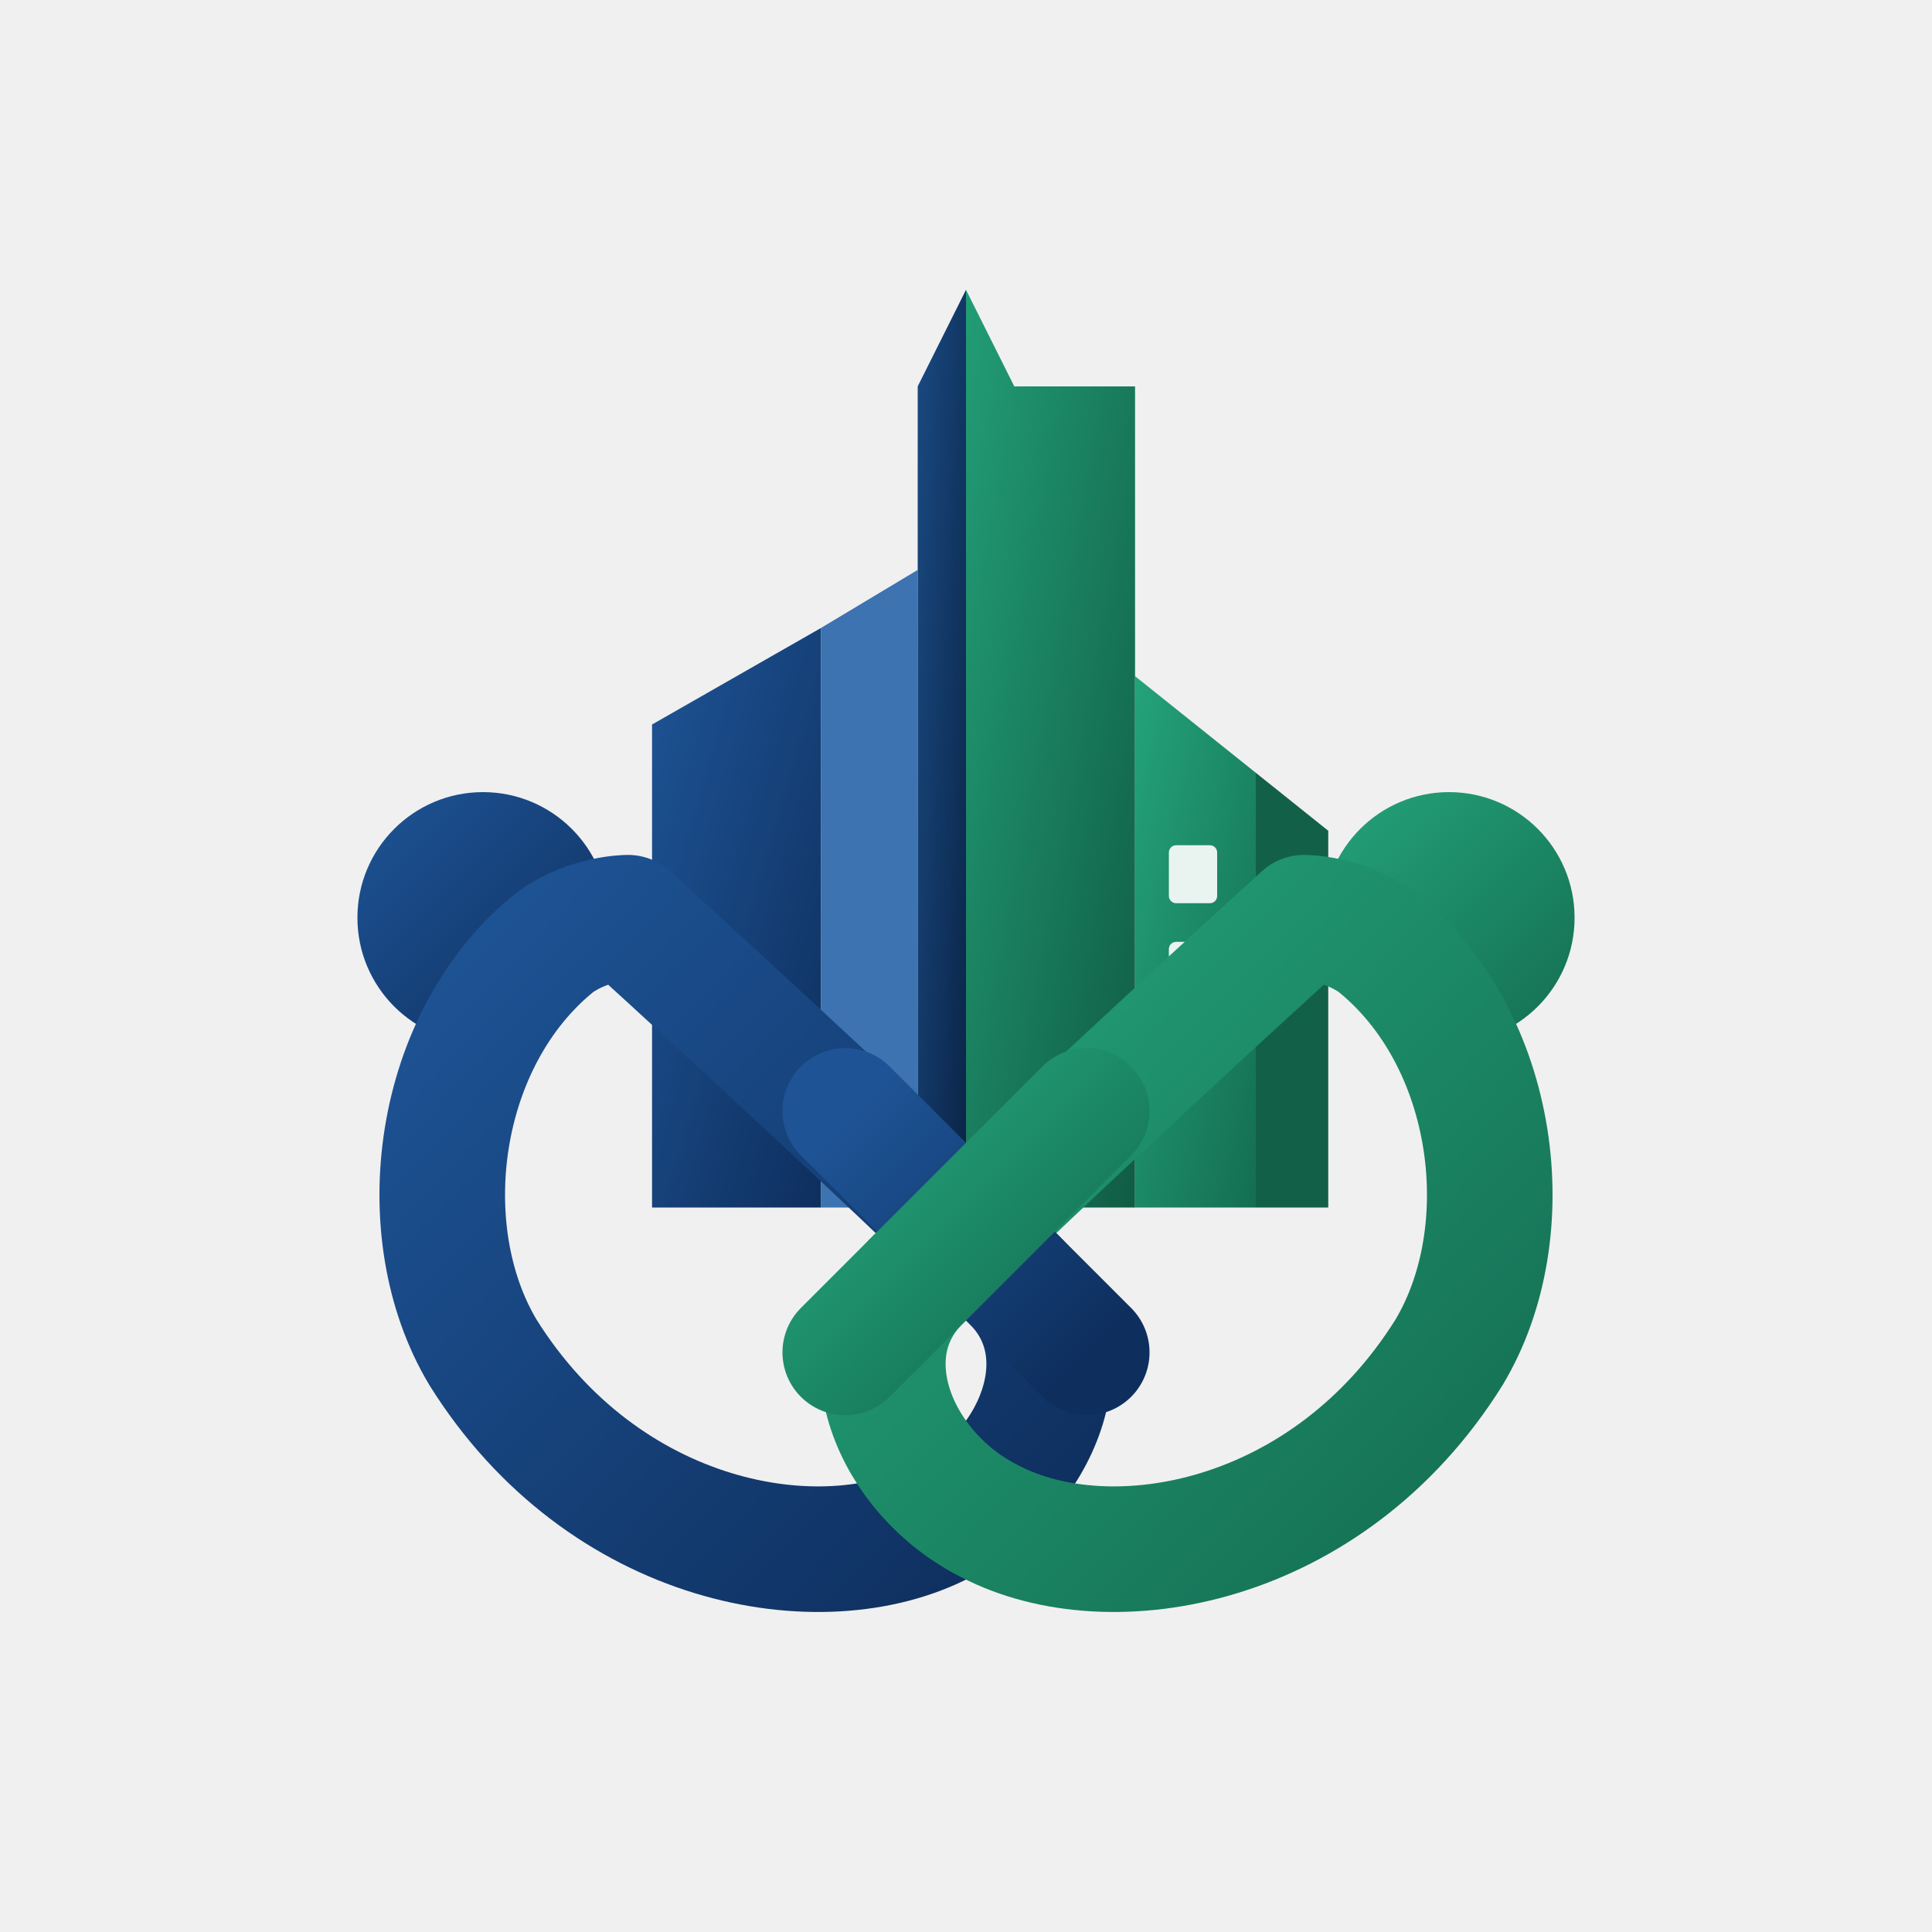
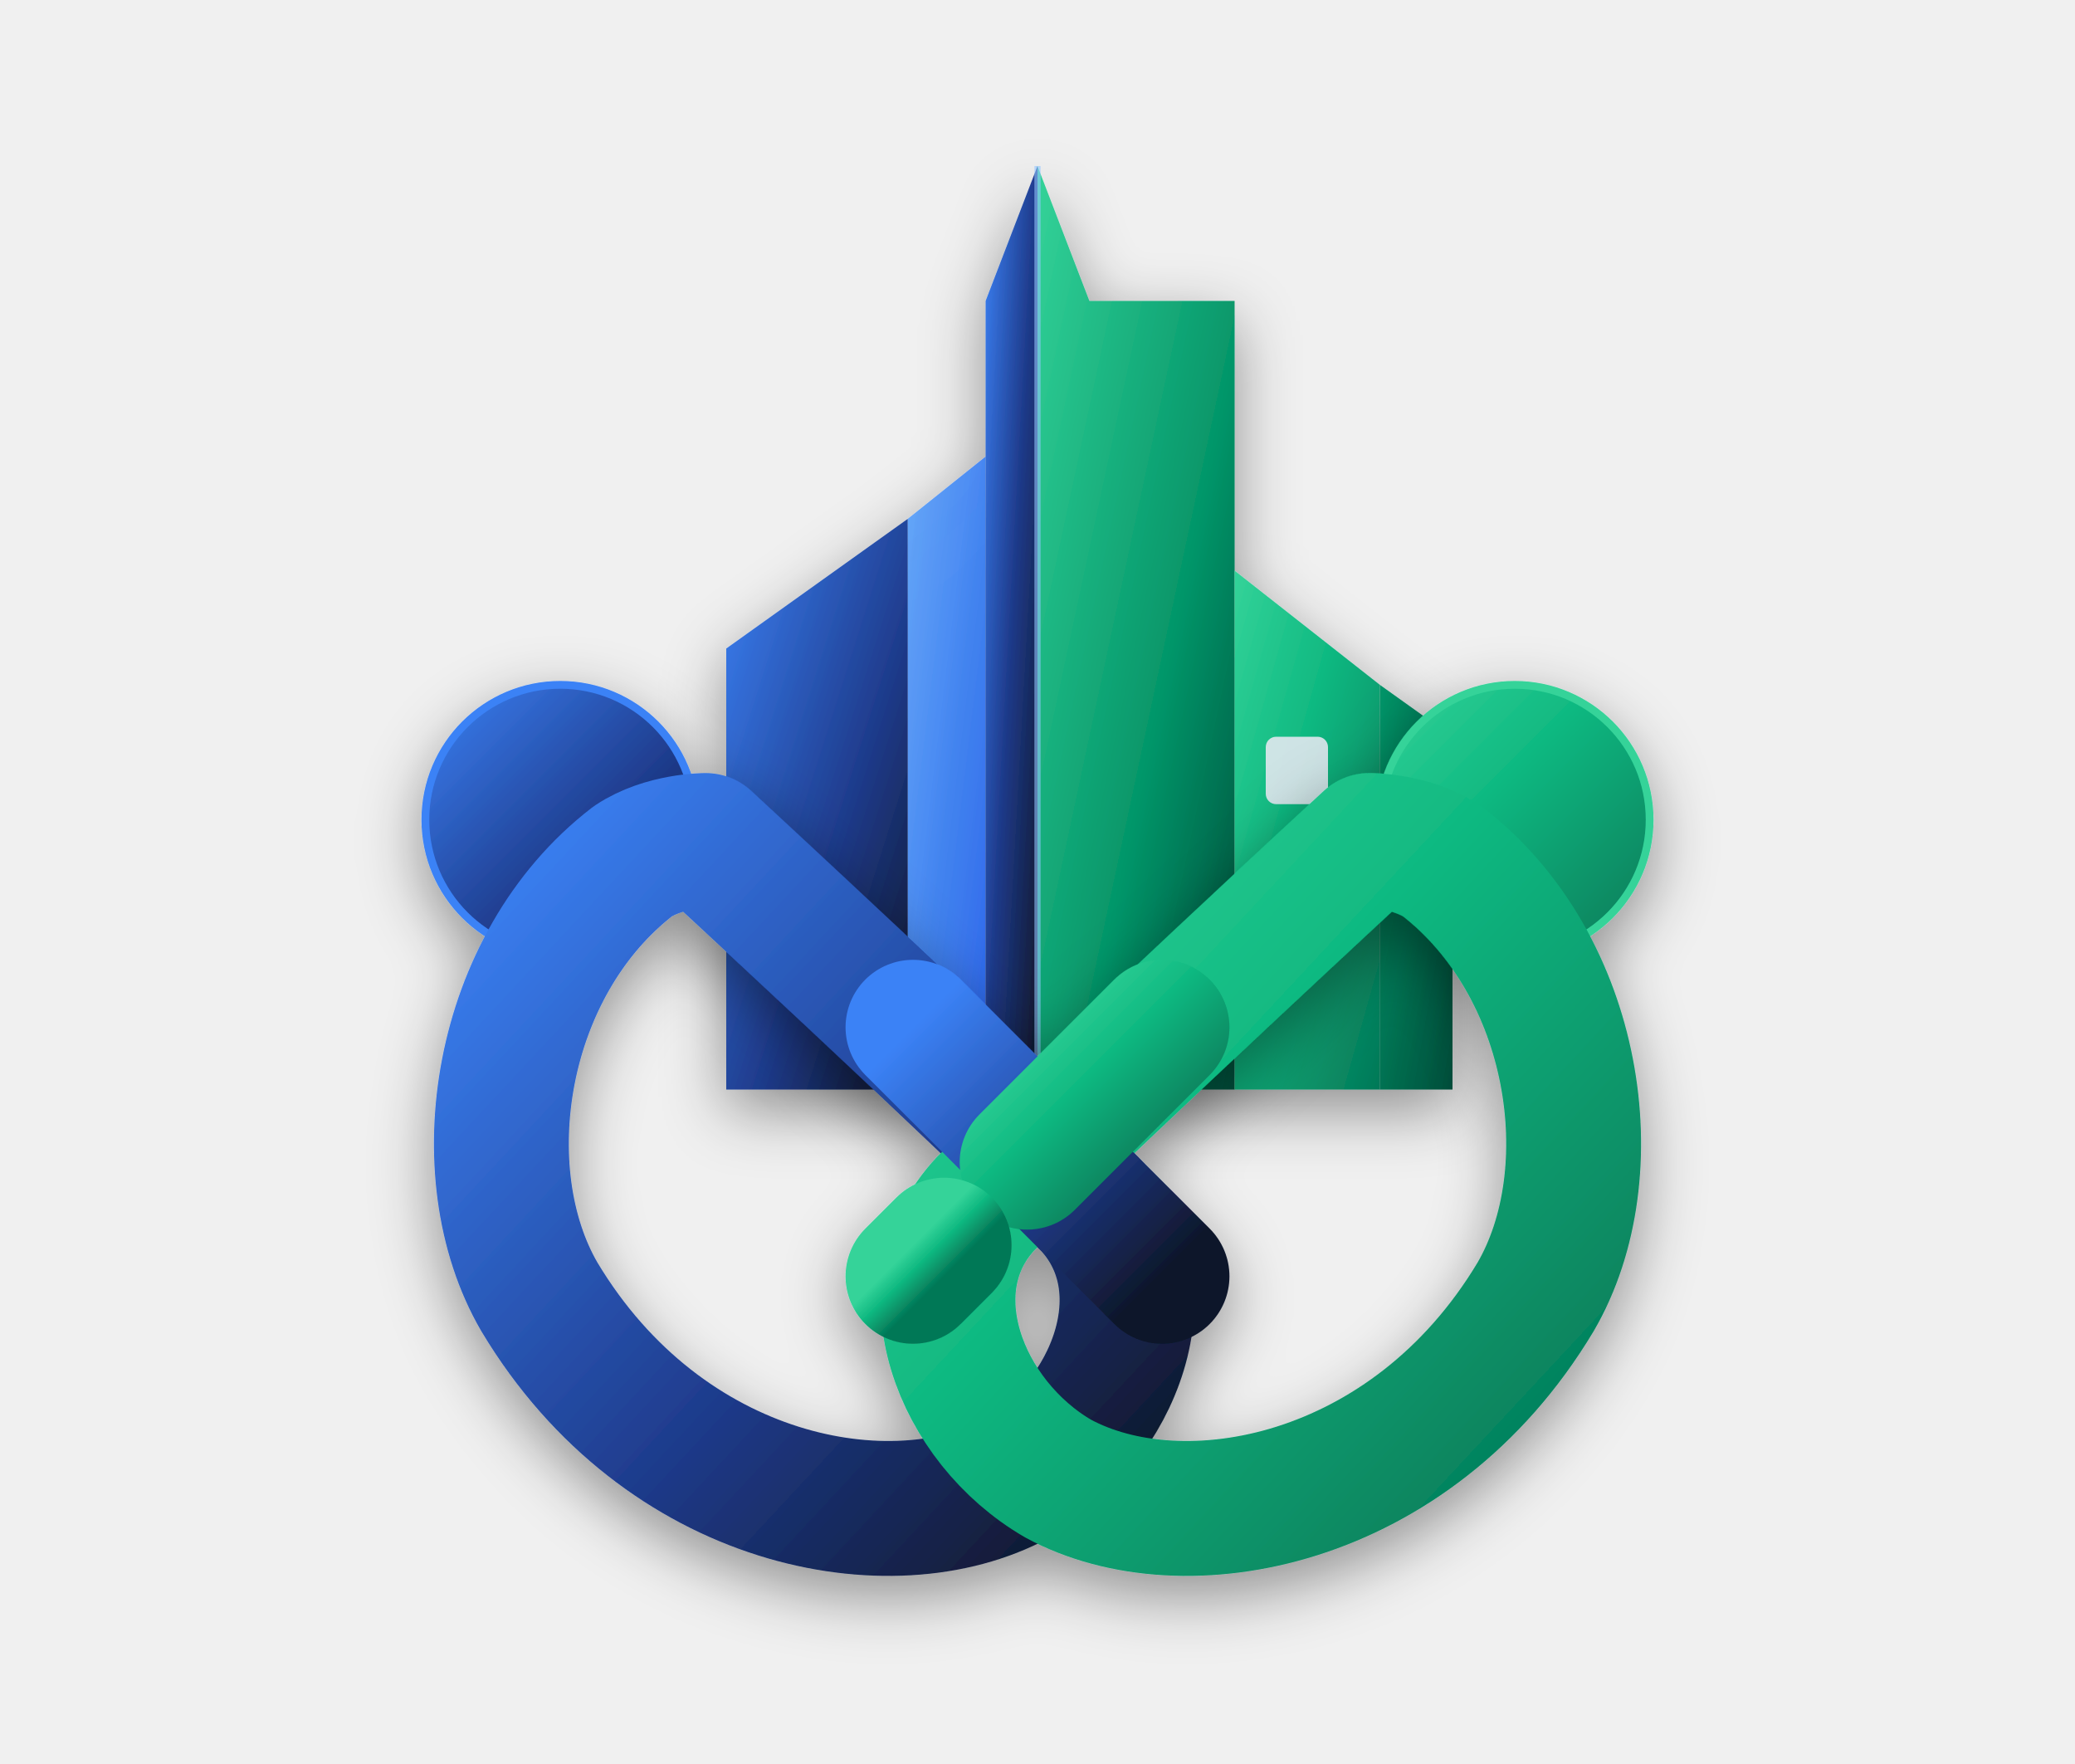
- <svg xmlns="http://www.w3.org/2000/svg" viewBox="0 0 400 400" width="100%" height="100%" fill="none">
+ <svg xmlns="http://www.w3.org/2000/svg" viewBox="0 0 400 340" width="100%" height="100%" fill="none">
  <defs>
-     <linearGradient id="iconNavy" x1="0%" y1="0%" x2="100%" y2="100%">
-       <stop offset="0%" stop-color="#1E5496" />
-       <stop offset="100%" stop-color="#0E2F5E" />
+     <linearGradient id="iconNavyDeep" x1="0%" y1="0%" x2="100%" y2="100%">
+       <stop offset="0%" stop-color="#3B82F6" />
+       <stop offset="60%" stop-color="#1E3A8A" />
+       <stop offset="100%" stop-color="#0F172A" />
    </linearGradient>
-     <linearGradient id="iconTeal" x1="0%" y1="0%" x2="100%" y2="100%">
-       <stop offset="0%" stop-color="#24A37A" />
-       <stop offset="100%" stop-color="#146E52" />
+     <linearGradient id="iconNavyLight" x1="0%" y1="0%" x2="100%" y2="100%">
+       <stop offset="0%" stop-color="#60A5FA" />
+       <stop offset="100%" stop-color="#2563EB" />
    </linearGradient>
-     <linearGradient id="iconCenterLeft" x1="0%" y1="0%" x2="100%" y2="100%">
-       <stop offset="0%" stop-color="#1A4A82" />
-       <stop offset="100%" stop-color="#0A2447" />
+     <linearGradient id="iconEmeraldDeep" x1="0%" y1="0%" x2="100%" y2="100%">
+       <stop offset="0%" stop-color="#34D399" />
+       <stop offset="40%" stop-color="#10B981" />
+       <stop offset="100%" stop-color="#047857" />
    </linearGradient>
-     <linearGradient id="iconCenterRight" x1="0%" y1="0%" x2="100%" y2="100%">
-       <stop offset="0%" stop-color="#229D76" />
-       <stop offset="100%" stop-color="#105C44" />
+     <linearGradient id="iconEmeraldDark" x1="0%" y1="0%" x2="100%" y2="100%">
+       <stop offset="0%" stop-color="#059669" />
+       <stop offset="100%" stop-color="#064E3B" />
    </linearGradient>
+     <linearGradient id="iconCenterNavy" x1="0%" y1="0%" x2="100%" y2="100%">
+       <stop offset="0%" stop-color="#3B82F6" />
+       <stop offset="50%" stop-color="#1E3A8A" />
+       <stop offset="100%" stop-color="#0F172A" />
+     </linearGradient>
+     <linearGradient id="iconCenterEmerald" x1="0%" y1="0%" x2="100%" y2="100%">
+       <stop offset="0%" stop-color="#34D399" />
+       <stop offset="60%" stop-color="#059669" />
+       <stop offset="100%" stop-color="#064E3B" />
+     </linearGradient>
+     <filter id="iconShadow" x="-10%" y="-10%" width="120%" height="120%" filterUnits="userSpaceOnUse">
+       <feDropShadow dx="0" dy="4" stdDeviation="6" flood-color="#000000" flood-opacity="0.4" />
+     </filter>
  </defs>
-   <g transform="translate(0, 10)">
-     <path d="M135 240 L135 140 L170 120 L170 240 Z" fill="url(#iconNavy)" />
-     <path d="M170 120 L190 108 L190 240 L170 240 Z" fill="#2965A8" opacity="0.9" />
-     <path d="M190 70 L200 50 L200 240 L190 240 Z" fill="url(#iconCenterLeft)" />
-     <path d="M200 50 L210 70 L235 70 L235 240 L200 240 Z" fill="url(#iconCenterRight)" />
-     <path d="M235 130 L260 150 L260 240 L235 240 Z" fill="url(#iconTeal)" />
-     <path d="M260 150 L275 162 L275 240 L260 240 Z" fill="#136048" />
-     <rect x="242" y="165" width="10" height="12" rx="1.5" fill="#FFFFFF" opacity="0.9" />
-     <rect x="242" y="185" width="10" height="12" rx="1.5" fill="#FFFFFF" opacity="0.9" />
-     <circle cx="100" cy="180" r="26" fill="url(#iconNavy)" />
-     <circle cx="300" cy="180" r="26" fill="url(#iconTeal)" />
-     <path d="M130 180 C130 180 185 230 210 255 C225 270 215 295 195 305 C170 318 125 310 100 270 C85 245 90 205 115 185 C122 180 130 180 130 180 Z" fill="none" stroke="url(#iconNavy)" stroke-width="26" stroke-linecap="round" stroke-linejoin="round" />
-     <path d="M270 180 C270 180 215 230 190 255 C175 270 185 295 205 305 C230 318 275 310 300 270 C315 245 310 205 285 185 C278 180 270 180 270 180 Z" fill="none" stroke="url(#iconTeal)" stroke-width="26" stroke-linecap="round" stroke-linejoin="round" />
-     <path d="M175 220 L225 270" stroke="url(#iconNavy)" stroke-width="26" stroke-linecap="round" />
-     <path d="M225 220 L175 270" stroke="url(#iconTeal)" stroke-width="26" stroke-linecap="round" />
+   <g transform="translate(-70, -10)">
+     <g filter="url(#iconShadow)">
+       <path d="M210 220 L210 135 L245 110 L245 220 Z" fill="url(#iconNavyDeep)" />
+       <path d="M245 110 L260 98 L260 220 L245 220 Z" fill="url(#iconNavyLight)" opacity="0.95" />
+       <path d="M260 68 L270 42 L270 220 L260 220 Z" fill="url(#iconCenterNavy)" />
+       <path d="M270 42 L280 68 L308 68 L308 220 L270 220 Z" fill="url(#iconCenterEmerald)" />
+       <line x1="270" y1="42" x2="270" y2="220" stroke="#93C5FD" stroke-width="1.2" opacity="0.6" />
+       <path d="M308 120 L336 142 L336 220 L308 220 Z" fill="url(#iconEmeraldDeep)" />
+       <path d="M336 142 L350 152 L350 220 L336 220 Z" fill="url(#iconEmeraldDark)" />
+       <rect x="314" y="152" width="12" height="13" rx="2" fill="#E2E8F0" opacity="0.9" />
+       <rect x="314" y="172" width="12" height="13" rx="2" fill="#E2E8F0" opacity="0.9" />
+     </g>
+     <g filter="url(#iconShadow)">
+       <circle cx="178" cy="168" r="26" fill="url(#iconNavyDeep)" stroke="#3B82F6" stroke-width="1.5" />
+       <circle cx="362" cy="168" r="26" fill="url(#iconEmeraldDeep)" stroke="#34D399" stroke-width="1.5" />
+       <path d="M206 172 C206 172 258 220 280 242 C295 258 285 284 266 295 C242 308 198 300 174 260 C160 236 166 196 192 176 C198 172 206 172 206 172 Z" fill="none" stroke="url(#iconNavyDeep)" stroke-width="26" stroke-linecap="round" stroke-linejoin="round" />
+       <path d="M334 172 C334 172 282 220 260 242 C245 258 255 284 274 295 C298 308 342 300 366 260 C380 236 374 196 348 176 C342 172 334 172 334 172 Z" fill="none" stroke="url(#iconEmeraldDeep)" stroke-width="26" stroke-linecap="round" stroke-linejoin="round" />
+       <path d="M246 208 L294 256" stroke="url(#iconNavyDeep)" stroke-width="26" stroke-linecap="round" />
+       <path d="M294 208 L268 234" stroke="url(#iconEmeraldDeep)" stroke-width="26" stroke-linecap="round" />
+       <path d="M252 250 L246 256" stroke="url(#iconEmeraldDeep)" stroke-width="26" stroke-linecap="round" />
+     </g>
  </g>
</svg>
